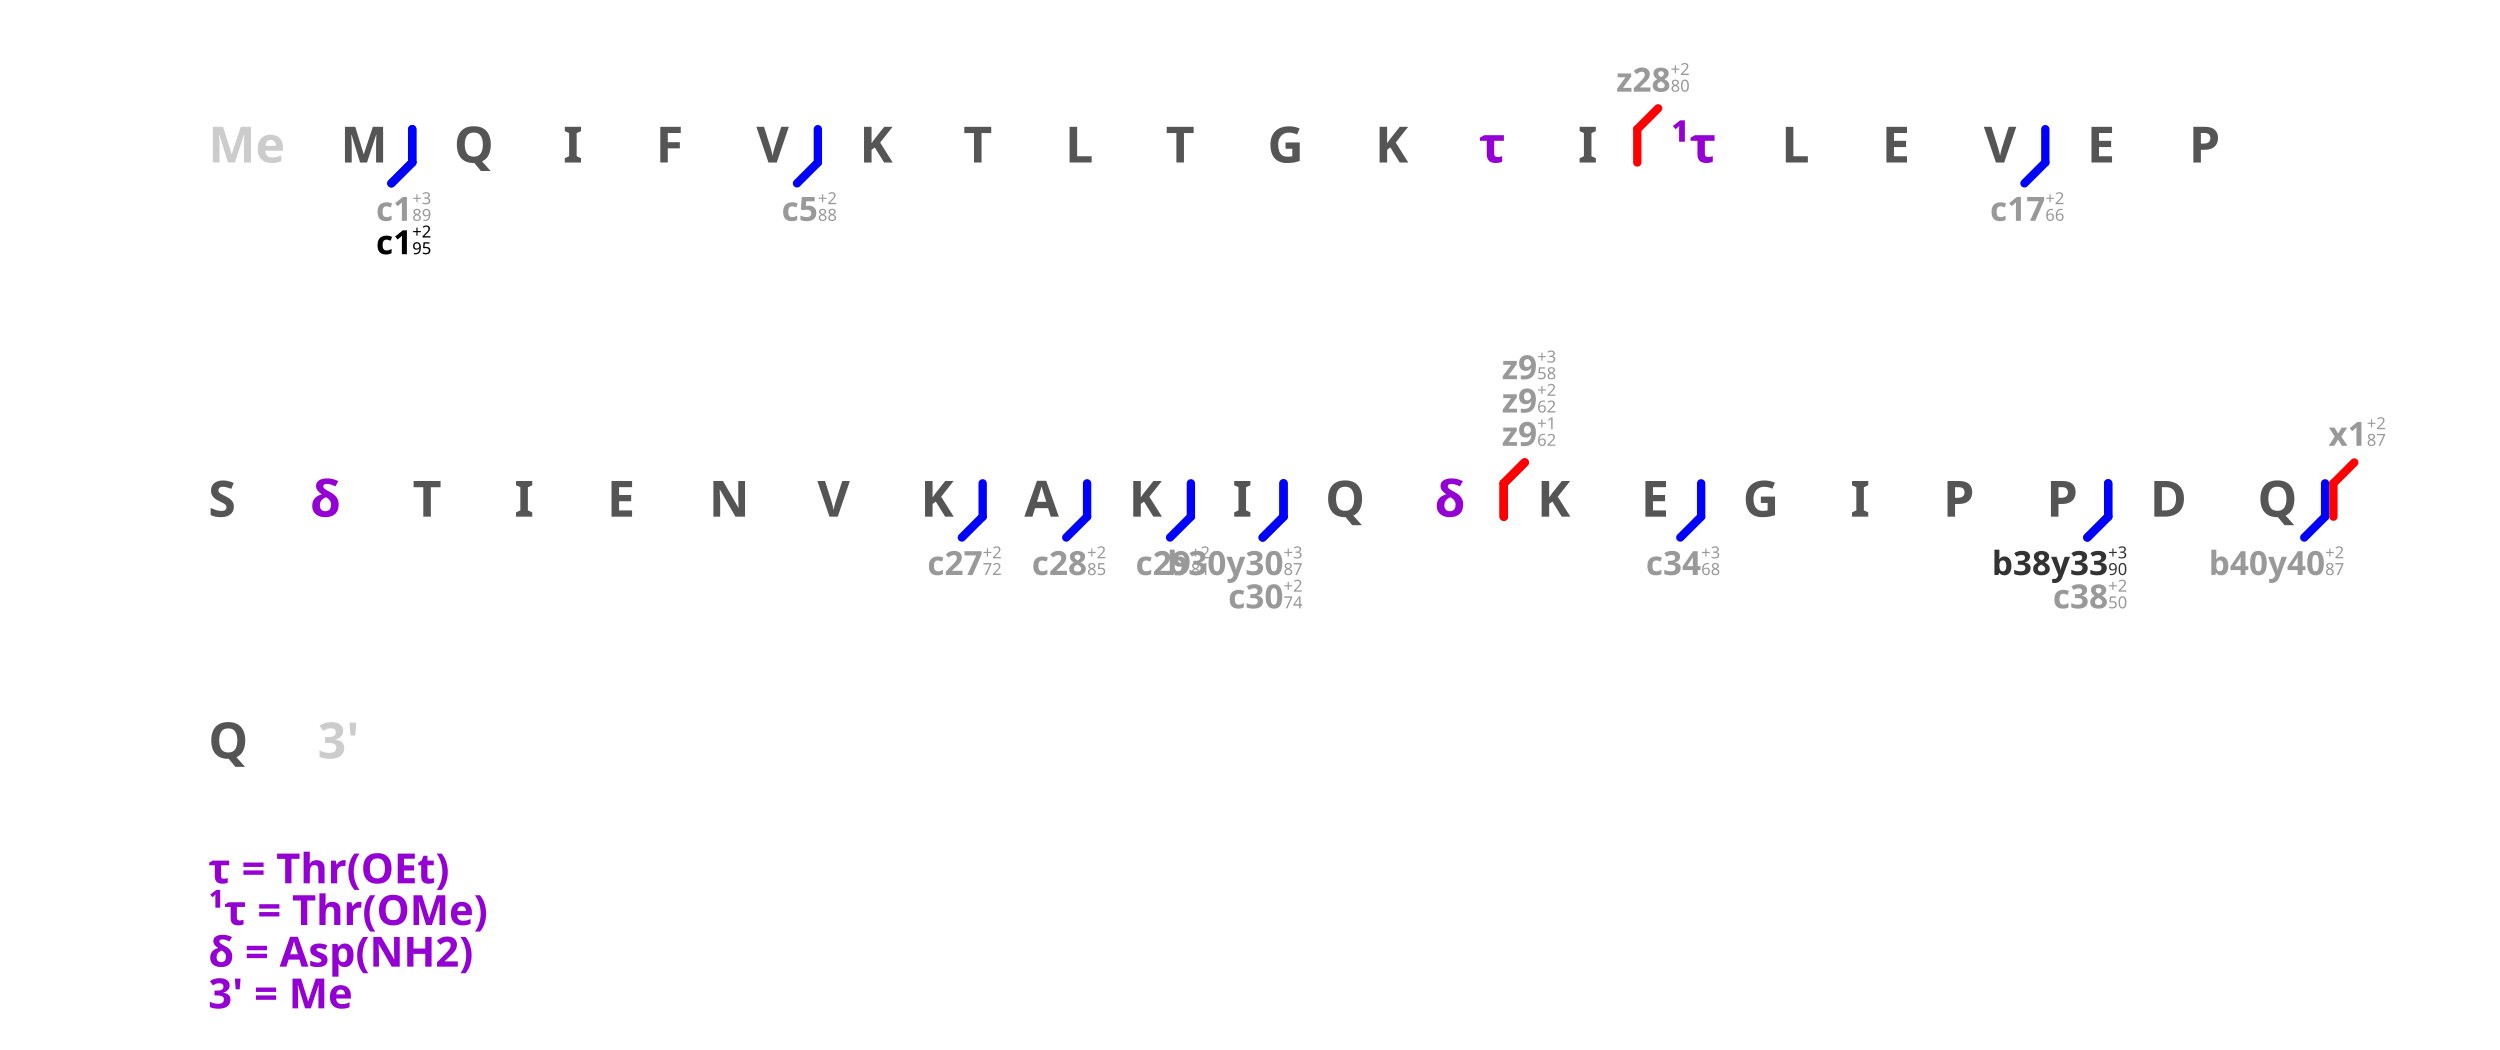
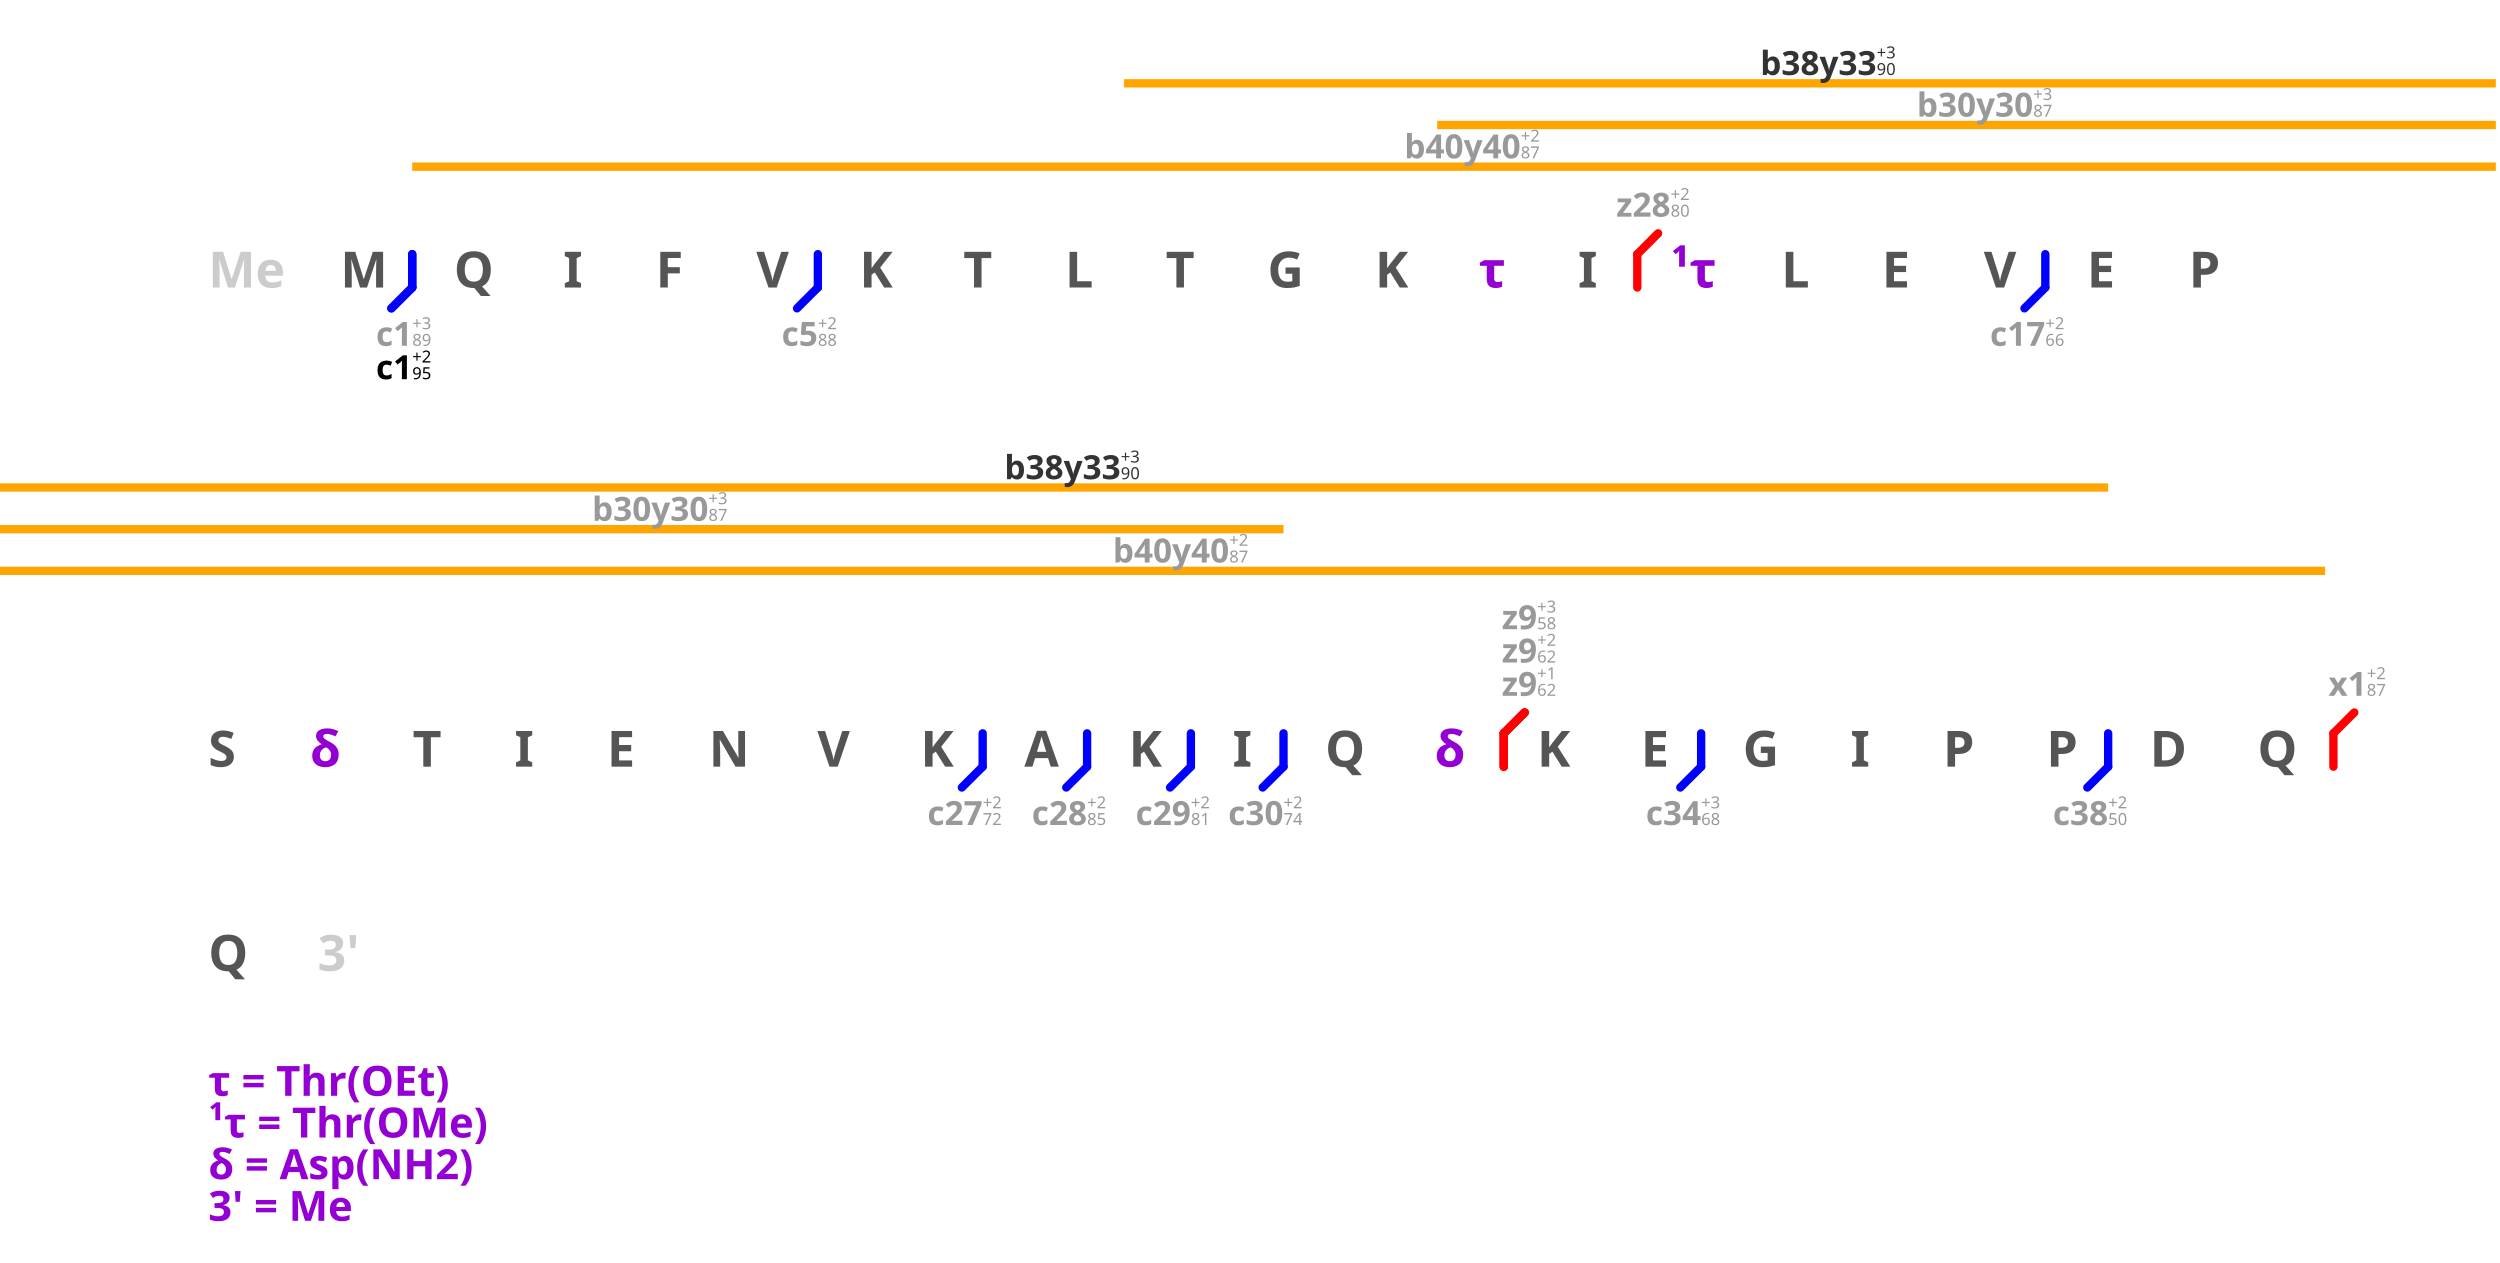
- <svg xmlns="http://www.w3.org/2000/svg" xmlns:ns1="http://svgjs.com/svgjs" version="1.1" width="600" height="252">
+ <svg xmlns="http://www.w3.org/2000/svg" xmlns:ns1="http://svgjs.com/svgjs" version="1.1" width="600" height="303">
  <style>
    .highlight {
        stroke: yellow;
        stroke-width: 5px;
        fill: red;
    }
    .highlightText {
        fill: red;
    }
    </style>
-   <text font-family="Verdana" font-size="12" font-weight="bold" fill="#cccccc" x="50" y="39" id="residue-undefined" ns1:data="{&quot;leading&quot;:&quot;1.3&quot;}">Me</text>
-   <text font-family="Verdana" font-size="12" font-weight="bold" fill="#555555" x="81.711" y="39" id="residue-1" ns1:data="{&quot;leading&quot;:&quot;1.3&quot;}">M</text>
-   <text font-family="Verdana" font-size="12" font-weight="bold" fill="#555555" x="108.934" y="39" id="residue-2" ns1:data="{&quot;leading&quot;:&quot;1.3&quot;}">Q</text>
-   <text font-family="Verdana" font-size="12" font-weight="bold" fill="#555555" x="135.164" y="39" id="residue-3" ns1:data="{&quot;leading&quot;:&quot;1.3&quot;}">I</text>
-   <text font-family="Verdana" font-size="12" font-weight="bold" fill="#555555" x="157.395" y="39" id="residue-4" ns1:data="{&quot;leading&quot;:&quot;1.3&quot;}">F</text>
-   <text font-family="Verdana" font-size="12" font-weight="bold" fill="#555555" x="181.523" y="39" id="residue-5" ns1:data="{&quot;leading&quot;:&quot;1.3&quot;}">V</text>
-   <text font-family="Verdana" font-size="12" font-weight="bold" fill="#555555" x="206.285" y="39" id="residue-6" ns1:data="{&quot;leading&quot;:&quot;1.3&quot;}">K</text>
-   <text font-family="Verdana" font-size="12" font-weight="bold" fill="#555555" x="231.195" y="39" id="residue-7" ns1:data="{&quot;leading&quot;:&quot;1.3&quot;}">T</text>
-   <text font-family="Verdana" font-size="12" font-weight="bold" fill="#555555" x="255.621" y="39" id="residue-8" ns1:data="{&quot;leading&quot;:&quot;1.3&quot;}">L</text>
-   <text font-family="Verdana" font-size="12" font-weight="bold" fill="#555555" x="279.773" y="39" id="residue-9" ns1:data="{&quot;leading&quot;:&quot;1.3&quot;}">T</text>
-   <text font-family="Verdana" font-size="12" font-weight="bold" fill="#555555" x="304.199" y="39" id="residue-10" ns1:data="{&quot;leading&quot;:&quot;1.3&quot;}">G</text>
-   <text font-family="Verdana" font-size="12" font-weight="bold" fill="#555555" x="330.023" y="39" id="residue-11" ns1:data="{&quot;leading&quot;:&quot;1.3&quot;}">K</text>
-   <text font-family="Verdana" font-size="12" font-weight="bold" fill="darkviolet" x="354.934" y="39" id="residue-12" ns1:data="{&quot;leading&quot;:&quot;1.3&quot;}">τ</text>
-   <text font-family="Verdana" font-size="12" font-weight="bold" fill="#555555" x="378.719" y="39" id="residue-13" ns1:data="{&quot;leading&quot;:&quot;1.3&quot;}">I</text>
-   <text font-family="Verdana" font-size="12" font-weight="bold" fill="darkviolet" x="400.949" y="39" id="residue-14" ns1:data="{&quot;leading&quot;:&quot;1.3&quot;}">¹τ</text>
-   <text font-family="Verdana" font-size="12" font-weight="bold" fill="#555555" x="427.512" y="39" id="residue-15" ns1:data="{&quot;leading&quot;:&quot;1.3&quot;}">L</text>
-   <text font-family="Verdana" font-size="12" font-weight="bold" fill="#555555" x="451.664" y="39" id="residue-16" ns1:data="{&quot;leading&quot;:&quot;1.3&quot;}">E</text>
-   <text font-family="Verdana" font-size="12" font-weight="bold" fill="#555555" x="476.113" y="39" id="residue-17" ns1:data="{&quot;leading&quot;:&quot;1.3&quot;}">V</text>
-   <text font-family="Verdana" font-size="12" font-weight="bold" fill="#555555" x="500.875" y="39" id="residue-18" ns1:data="{&quot;leading&quot;:&quot;1.3&quot;}">E</text>
-   <text font-family="Verdana" font-size="12" font-weight="bold" fill="#555555" x="525.324" y="39" id="residue-19" ns1:data="{&quot;leading&quot;:&quot;1.3&quot;}">P</text>
-   <line x1="98.934" y1="39" x2="98.934" y2="31" stroke-linecap="round" stroke-width="2" stroke="blue" />
-   <line x1="98.934" y1="39" x2="93.934" y2="44" stroke-linecap="round" stroke-width="2" stroke="blue" />
-   <text fill="#999999" font-family="Verdana" font-weight="bold" font-size="8" text-anchor="end" x="98.934" y="53" ns1:data="{&quot;leading&quot;:&quot;1.3&quot;}">c1</text>
-   <text fill="#999999" font-family="Verdana" font-size="4" x="98.934" y="49" ns1:data="{&quot;leading&quot;:&quot;1.3&quot;}">+3</text>
-   <text fill="#999999" font-family="Verdana" font-size="4" x="98.934" y="53" ns1:data="{&quot;leading&quot;:&quot;1.3&quot;}">89</text>
-   <line x1="98.934" y1="39" x2="98.934" y2="31" stroke-linecap="round" stroke-width="2" stroke="blue" />
-   <line x1="98.934" y1="39" x2="93.934" y2="44" stroke-linecap="round" stroke-width="2" stroke="blue" />
-   <text fill="black" font-family="Verdana" font-weight="bold" font-size="8" text-anchor="end" x="98.934" y="61" ns1:data="{&quot;leading&quot;:&quot;1.3&quot;}">c1</text>
-   <text fill="black" font-family="Verdana" font-size="4" x="98.934" y="57" ns1:data="{&quot;leading&quot;:&quot;1.3&quot;}">+2</text>
-   <text fill="black" font-family="Verdana" font-size="4" x="98.934" y="61" ns1:data="{&quot;leading&quot;:&quot;1.3&quot;}">95</text>
-   <line x1="196.285" y1="39" x2="196.285" y2="31" stroke-linecap="round" stroke-width="2" stroke="blue" />
-   <line x1="196.285" y1="39" x2="191.285" y2="44" stroke-linecap="round" stroke-width="2" stroke="blue" />
-   <text fill="#999999" font-family="Verdana" font-weight="bold" font-size="8" text-anchor="end" x="196.285" y="53" ns1:data="{&quot;leading&quot;:&quot;1.3&quot;}">c5</text>
-   <text fill="#999999" font-family="Verdana" font-size="4" x="196.285" y="49" ns1:data="{&quot;leading&quot;:&quot;1.3&quot;}">+2</text>
-   <text fill="#999999" font-family="Verdana" font-size="4" x="196.285" y="53" ns1:data="{&quot;leading&quot;:&quot;1.3&quot;}">88</text>
-   <line x1="392.949" y1="39" x2="392.949" y2="31" stroke-linecap="round" stroke-width="2" stroke="red" />
-   <line x1="392.949" y1="31" x2="397.949" y2="26" stroke-linecap="round" stroke-width="2" stroke="red" />
-   <text fill="#999999" font-family="Verdana" font-weight="bold" font-size="8" text-anchor="end" x="400.949" y="22" ns1:data="{&quot;leading&quot;:&quot;1.3&quot;}">z28</text>
-   <text fill="#999999" font-family="Verdana" font-size="4" x="400.949" y="18" ns1:data="{&quot;leading&quot;:&quot;1.3&quot;}">+2</text>
-   <text fill="#999999" font-family="Verdana" font-size="4" x="400.949" y="22" ns1:data="{&quot;leading&quot;:&quot;1.3&quot;}">80</text>
-   <line x1="490.875" y1="39" x2="490.875" y2="31" stroke-linecap="round" stroke-width="2" stroke="blue" />
-   <line x1="490.875" y1="39" x2="485.875" y2="44" stroke-linecap="round" stroke-width="2" stroke="blue" />
-   <text fill="#999999" font-family="Verdana" font-weight="bold" font-size="8" text-anchor="end" x="490.875" y="53" ns1:data="{&quot;leading&quot;:&quot;1.3&quot;}">c17</text>
-   <text fill="#999999" font-family="Verdana" font-size="4" x="490.875" y="49" ns1:data="{&quot;leading&quot;:&quot;1.3&quot;}">+2</text>
-   <text fill="#999999" font-family="Verdana" font-size="4" x="490.875" y="53" ns1:data="{&quot;leading&quot;:&quot;1.3&quot;}">66</text>
-   <text font-family="Verdana" font-size="12" font-weight="bold" fill="#555555" x="50" y="124" id="residue-20" ns1:data="{&quot;leading&quot;:&quot;1.3&quot;}">S</text>
-   <text font-family="Verdana" font-size="12" font-weight="bold" fill="darkviolet" x="74.391" y="124" id="residue-21" ns1:data="{&quot;leading&quot;:&quot;1.3&quot;}">δ</text>
-   <text font-family="Verdana" font-size="12" font-weight="bold" fill="#555555" x="99.031" y="124" id="residue-22" ns1:data="{&quot;leading&quot;:&quot;1.3&quot;}">T</text>
-   <text font-family="Verdana" font-size="12" font-weight="bold" fill="#555555" x="123.457" y="124" id="residue-23" ns1:data="{&quot;leading&quot;:&quot;1.3&quot;}">I</text>
-   <text font-family="Verdana" font-size="12" font-weight="bold" fill="#555555" x="145.688" y="124" id="residue-24" ns1:data="{&quot;leading&quot;:&quot;1.3&quot;}">E</text>
-   <text font-family="Verdana" font-size="12" font-weight="bold" fill="#555555" x="170.137" y="124" id="residue-25" ns1:data="{&quot;leading&quot;:&quot;1.3&quot;}">N</text>
-   <text font-family="Verdana" font-size="12" font-weight="bold" fill="#555555" x="196.168" y="124" id="residue-26" ns1:data="{&quot;leading&quot;:&quot;1.3&quot;}">V</text>
-   <text font-family="Verdana" font-size="12" font-weight="bold" fill="#555555" x="220.93" y="124" id="residue-27" ns1:data="{&quot;leading&quot;:&quot;1.3&quot;}">K</text>
-   <text font-family="Verdana" font-size="12" font-weight="bold" fill="#555555" x="245.84" y="124" id="residue-28" ns1:data="{&quot;leading&quot;:&quot;1.3&quot;}">A</text>
-   <text font-family="Verdana" font-size="12" font-weight="bold" fill="#555555" x="270.902" y="124" id="residue-29" ns1:data="{&quot;leading&quot;:&quot;1.3&quot;}">K</text>
-   <text font-family="Verdana" font-size="12" font-weight="bold" fill="#555555" x="295.812" y="124" id="residue-30" ns1:data="{&quot;leading&quot;:&quot;1.3&quot;}">I</text>
-   <text font-family="Verdana" font-size="12" font-weight="bold" fill="#555555" x="318.043" y="124" id="residue-31" ns1:data="{&quot;leading&quot;:&quot;1.3&quot;}">Q</text>
-   <text font-family="Verdana" font-size="12" font-weight="bold" fill="darkviolet" x="344.273" y="124" id="residue-32" ns1:data="{&quot;leading&quot;:&quot;1.3&quot;}">δ</text>
-   <text font-family="Verdana" font-size="12" font-weight="bold" fill="#555555" x="368.914" y="124" id="residue-33" ns1:data="{&quot;leading&quot;:&quot;1.3&quot;}">K</text>
-   <text font-family="Verdana" font-size="12" font-weight="bold" fill="#555555" x="393.824" y="124" id="residue-34" ns1:data="{&quot;leading&quot;:&quot;1.3&quot;}">E</text>
-   <text font-family="Verdana" font-size="12" font-weight="bold" fill="#555555" x="418.273" y="124" id="residue-35" ns1:data="{&quot;leading&quot;:&quot;1.3&quot;}">G</text>
-   <text font-family="Verdana" font-size="12" font-weight="bold" fill="#555555" x="444.098" y="124" id="residue-36" ns1:data="{&quot;leading&quot;:&quot;1.3&quot;}">I</text>
-   <text font-family="Verdana" font-size="12" font-weight="bold" fill="#555555" x="466.328" y="124" id="residue-37" ns1:data="{&quot;leading&quot;:&quot;1.3&quot;}">P</text>
-   <text font-family="Verdana" font-size="12" font-weight="bold" fill="#555555" x="491.145" y="124" id="residue-38" ns1:data="{&quot;leading&quot;:&quot;1.3&quot;}">P</text>
-   <text font-family="Verdana" font-size="12" font-weight="bold" fill="#555555" x="515.961" y="124" id="residue-39" ns1:data="{&quot;leading&quot;:&quot;1.3&quot;}">D</text>
-   <text font-family="Verdana" font-size="12" font-weight="bold" fill="#555555" x="541.793" y="124" id="residue-40" ns1:data="{&quot;leading&quot;:&quot;1.3&quot;}">Q</text>
-   <line x1="235.84" y1="124" x2="235.84" y2="116" stroke-linecap="round" stroke-width="2" stroke="blue" />
-   <line x1="235.84" y1="124" x2="230.84" y2="129" stroke-linecap="round" stroke-width="2" stroke="blue" />
-   <text fill="#999999" font-family="Verdana" font-weight="bold" font-size="8" text-anchor="end" x="235.84" y="138" ns1:data="{&quot;leading&quot;:&quot;1.3&quot;}">c27</text>
-   <text fill="#999999" font-family="Verdana" font-size="4" x="235.84" y="134" ns1:data="{&quot;leading&quot;:&quot;1.3&quot;}">+2</text>
-   <text fill="#999999" font-family="Verdana" font-size="4" x="235.84" y="138" ns1:data="{&quot;leading&quot;:&quot;1.3&quot;}">72</text>
-   <line x1="260.902" y1="124" x2="260.902" y2="116" stroke-linecap="round" stroke-width="2" stroke="blue" />
-   <line x1="260.902" y1="124" x2="255.902" y2="129" stroke-linecap="round" stroke-width="2" stroke="blue" />
-   <text fill="#999999" font-family="Verdana" font-weight="bold" font-size="8" text-anchor="end" x="260.902" y="138" ns1:data="{&quot;leading&quot;:&quot;1.3&quot;}">c28</text>
-   <text fill="#999999" font-family="Verdana" font-size="4" x="260.902" y="134" ns1:data="{&quot;leading&quot;:&quot;1.3&quot;}">+2</text>
-   <text fill="#999999" font-family="Verdana" font-size="4" x="260.902" y="138" ns1:data="{&quot;leading&quot;:&quot;1.3&quot;}">85</text>
-   <line x1="285.812" y1="124" x2="285.812" y2="116" stroke-linecap="round" stroke-width="2" stroke="blue" />
-   <line x1="285.812" y1="124" x2="280.812" y2="129" stroke-linecap="round" stroke-width="2" stroke="blue" />
-   <text fill="#999999" font-family="Verdana" font-weight="bold" font-size="8" text-anchor="end" x="285.812" y="138" ns1:data="{&quot;leading&quot;:&quot;1.3&quot;}">c29</text>
-   <text fill="#999999" font-family="Verdana" font-size="4" x="285.812" y="134" ns1:data="{&quot;leading&quot;:&quot;1.3&quot;}">+2</text>
-   <text fill="#999999" font-family="Verdana" font-size="4" x="285.812" y="138" ns1:data="{&quot;leading&quot;:&quot;1.3&quot;}">81</text>
-   <line x1="308.043" y1="124" x2="308.043" y2="116" stroke-linecap="round" stroke-width="2" stroke="blue" />
-   <line x1="308.043" y1="124" x2="303.043" y2="129" stroke-linecap="round" stroke-width="2" stroke="blue" />
-   <text fill="#999999" font-family="Verdana" font-weight="bold" font-size="8" text-anchor="end" x="308.043" y="138" ns1:data="{&quot;leading&quot;:&quot;1.3&quot;}">b30y30</text>
-   <text fill="#999999" font-family="Verdana" font-size="4" x="308.043" y="134" ns1:data="{&quot;leading&quot;:&quot;1.3&quot;}">+3</text>
-   <text fill="#999999" font-family="Verdana" font-size="4" x="308.043" y="138" ns1:data="{&quot;leading&quot;:&quot;1.3&quot;}">87</text>
-   <line x1="308.043" y1="124" x2="308.043" y2="116" stroke-linecap="round" stroke-width="2" stroke="blue" />
-   <line x1="308.043" y1="124" x2="303.043" y2="129" stroke-linecap="round" stroke-width="2" stroke="blue" />
-   <text fill="#999999" font-family="Verdana" font-weight="bold" font-size="8" text-anchor="end" x="308.043" y="146" ns1:data="{&quot;leading&quot;:&quot;1.3&quot;}">c30</text>
-   <text fill="#999999" font-family="Verdana" font-size="4" x="308.043" y="142" ns1:data="{&quot;leading&quot;:&quot;1.3&quot;}">+2</text>
-   <text fill="#999999" font-family="Verdana" font-size="4" x="308.043" y="146" ns1:data="{&quot;leading&quot;:&quot;1.3&quot;}">74</text>
-   <line x1="360.914" y1="124" x2="360.914" y2="116" stroke-linecap="round" stroke-width="2" stroke="red" />
-   <line x1="360.914" y1="116" x2="365.914" y2="111" stroke-linecap="round" stroke-width="2" stroke="red" />
-   <text fill="#999999" font-family="Verdana" font-weight="bold" font-size="8" text-anchor="end" x="368.914" y="107" ns1:data="{&quot;leading&quot;:&quot;1.3&quot;}">z9</text>
-   <text fill="#999999" font-family="Verdana" font-size="4" x="368.914" y="103" ns1:data="{&quot;leading&quot;:&quot;1.3&quot;}">+1</text>
-   <text fill="#999999" font-family="Verdana" font-size="4" x="368.914" y="107" ns1:data="{&quot;leading&quot;:&quot;1.3&quot;}">62</text>
-   <line x1="360.914" y1="124" x2="360.914" y2="116" stroke-linecap="round" stroke-width="2" stroke="red" />
-   <line x1="360.914" y1="116" x2="365.914" y2="111" stroke-linecap="round" stroke-width="2" stroke="red" />
-   <text fill="#999999" font-family="Verdana" font-weight="bold" font-size="8" text-anchor="end" x="368.914" y="99" ns1:data="{&quot;leading&quot;:&quot;1.3&quot;}">z9</text>
-   <text fill="#999999" font-family="Verdana" font-size="4" x="368.914" y="95" ns1:data="{&quot;leading&quot;:&quot;1.3&quot;}">+2</text>
-   <text fill="#999999" font-family="Verdana" font-size="4" x="368.914" y="99" ns1:data="{&quot;leading&quot;:&quot;1.3&quot;}">62</text>
-   <line x1="360.914" y1="124" x2="360.914" y2="116" stroke-linecap="round" stroke-width="2" stroke="red" />
-   <line x1="360.914" y1="116" x2="365.914" y2="111" stroke-linecap="round" stroke-width="2" stroke="red" />
-   <text fill="#999999" font-family="Verdana" font-weight="bold" font-size="8" text-anchor="end" x="368.914" y="91" ns1:data="{&quot;leading&quot;:&quot;1.3&quot;}">z9</text>
-   <text fill="#999999" font-family="Verdana" font-size="4" x="368.914" y="87" ns1:data="{&quot;leading&quot;:&quot;1.3&quot;}">+3</text>
-   <text fill="#999999" font-family="Verdana" font-size="4" x="368.914" y="91" ns1:data="{&quot;leading&quot;:&quot;1.3&quot;}">58</text>
-   <line x1="408.273" y1="124" x2="408.273" y2="116" stroke-linecap="round" stroke-width="2" stroke="blue" />
-   <line x1="408.273" y1="124" x2="403.273" y2="129" stroke-linecap="round" stroke-width="2" stroke="blue" />
-   <text fill="#999999" font-family="Verdana" font-weight="bold" font-size="8" text-anchor="end" x="408.273" y="138" ns1:data="{&quot;leading&quot;:&quot;1.3&quot;}">c34</text>
-   <text fill="#999999" font-family="Verdana" font-size="4" x="408.273" y="134" ns1:data="{&quot;leading&quot;:&quot;1.3&quot;}">+3</text>
-   <text fill="#999999" font-family="Verdana" font-size="4" x="408.273" y="138" ns1:data="{&quot;leading&quot;:&quot;1.3&quot;}">68</text>
-   <line x1="505.961" y1="124" x2="505.961" y2="116" stroke-linecap="round" stroke-width="2" stroke="blue" />
-   <line x1="505.961" y1="124" x2="500.961" y2="129" stroke-linecap="round" stroke-width="2" stroke="blue" />
-   <text fill="#333333" font-family="Verdana" font-weight="bold" font-size="8" text-anchor="end" x="505.961" y="138" ns1:data="{&quot;leading&quot;:&quot;1.3&quot;}">b38y33</text>
-   <text fill="#333333" font-family="Verdana" font-size="4" x="505.961" y="134" ns1:data="{&quot;leading&quot;:&quot;1.3&quot;}">+3</text>
-   <text fill="#333333" font-family="Verdana" font-size="4" x="505.961" y="138" ns1:data="{&quot;leading&quot;:&quot;1.3&quot;}">90</text>
-   <line x1="505.961" y1="124" x2="505.961" y2="116" stroke-linecap="round" stroke-width="2" stroke="blue" />
-   <line x1="505.961" y1="124" x2="500.961" y2="129" stroke-linecap="round" stroke-width="2" stroke="blue" />
-   <text fill="#999999" font-family="Verdana" font-weight="bold" font-size="8" text-anchor="end" x="505.961" y="146" ns1:data="{&quot;leading&quot;:&quot;1.3&quot;}">c38</text>
-   <text fill="#999999" font-family="Verdana" font-size="4" x="505.961" y="142" ns1:data="{&quot;leading&quot;:&quot;1.3&quot;}">+2</text>
-   <text fill="#999999" font-family="Verdana" font-size="4" x="505.961" y="146" ns1:data="{&quot;leading&quot;:&quot;1.3&quot;}">50</text>
-   <line x1="558.023" y1="124" x2="558.023" y2="116" stroke-linecap="round" stroke-width="2" stroke="blue" />
-   <line x1="558.023" y1="124" x2="553.023" y2="129" stroke-linecap="round" stroke-width="2" stroke="blue" />
-   <text fill="#999999" font-family="Verdana" font-weight="bold" font-size="8" text-anchor="end" x="558.023" y="138" ns1:data="{&quot;leading&quot;:&quot;1.3&quot;}">b40y40</text>
-   <text fill="#999999" font-family="Verdana" font-size="4" x="558.023" y="134" ns1:data="{&quot;leading&quot;:&quot;1.3&quot;}">+2</text>
-   <text fill="#999999" font-family="Verdana" font-size="4" x="558.023" y="138" ns1:data="{&quot;leading&quot;:&quot;1.3&quot;}">87</text>
-   <line x1="560.023" y1="124" x2="560.023" y2="116" stroke-linecap="round" stroke-width="2" stroke="red" />
-   <line x1="560.023" y1="116" x2="565.023" y2="111" stroke-linecap="round" stroke-width="2" stroke="red" />
-   <text fill="#999999" font-family="Verdana" font-weight="bold" font-size="8" text-anchor="end" x="568.023" y="107" ns1:data="{&quot;leading&quot;:&quot;1.3&quot;}">x1</text>
-   <text fill="#999999" font-family="Verdana" font-size="4" x="568.023" y="103" ns1:data="{&quot;leading&quot;:&quot;1.3&quot;}">+2</text>
-   <text fill="#999999" font-family="Verdana" font-size="4" x="568.023" y="107" ns1:data="{&quot;leading&quot;:&quot;1.3&quot;}">87</text>
-   <text font-family="Verdana" font-size="12" font-weight="bold" fill="#555555" x="50" y="182" id="residue-41" ns1:data="{&quot;leading&quot;:&quot;1.3&quot;}">Q</text>
-   <text font-family="Verdana" font-size="12" font-weight="bold" fill="#cccccc" x="76.23" y="182" id="residue-undefined" ns1:data="{&quot;leading&quot;:&quot;1.3&quot;}">3'</text>
-   <text fill="darkviolet" font-family="Verdana" font-weight="bold" font-size="10" x="50" y="212" ns1:data="{&quot;leading&quot;:&quot;1.3&quot;}">τ = Thr(OEt)</text>
-   <text fill="darkviolet" font-family="Verdana" font-weight="bold" font-size="10" x="50" y="222" ns1:data="{&quot;leading&quot;:&quot;1.3&quot;}">¹τ = Thr(OMe)</text>
-   <text fill="darkviolet" font-family="Verdana" font-weight="bold" font-size="10" x="50" y="232" ns1:data="{&quot;leading&quot;:&quot;1.3&quot;}">δ = Asp(NH2)</text>
-   <text fill="darkviolet" font-family="Verdana" font-weight="bold" font-size="10" x="50" y="242" ns1:data="{&quot;leading&quot;:&quot;1.3&quot;}">3' = Me</text>
+   <line x1="269.773" y1="20" x2="599" y2="20" id="line9-38" stroke-width="2" stroke="orange" />
+   <text fill="#333333" font-family="Verdana" font-weight="bold" font-size="8" text-anchor="end" x="450.387" y="18" ns1:data="{&quot;leading&quot;:&quot;1.3&quot;}">b38y33</text>
+   <text fill="#333333" font-family="Verdana" font-size="4" x="450.387" y="14" ns1:data="{&quot;leading&quot;:&quot;1.3&quot;}">+3</text>
+   <text fill="#333333" font-family="Verdana" font-size="4" x="450.387" y="18" ns1:data="{&quot;leading&quot;:&quot;1.3&quot;}">90</text>
+   <line x1="344.934" y1="30" x2="599" y2="30" id="line12-30" stroke-width="2" stroke="orange" />
+   <text fill="#999999" font-family="Verdana" font-weight="bold" font-size="8" text-anchor="end" x="487.967" y="28" ns1:data="{&quot;leading&quot;:&quot;1.3&quot;}">b30y30</text>
+   <text fill="#999999" font-family="Verdana" font-size="4" x="487.967" y="24" ns1:data="{&quot;leading&quot;:&quot;1.3&quot;}">+3</text>
+   <text fill="#999999" font-family="Verdana" font-size="4" x="487.967" y="28" ns1:data="{&quot;leading&quot;:&quot;1.3&quot;}">87</text>
+   <line x1="98.934" y1="40" x2="599" y2="40" id="line2-40" stroke-width="2" stroke="orange" />
+   <text fill="#999999" font-family="Verdana" font-weight="bold" font-size="8" text-anchor="end" x="364.967" y="38" ns1:data="{&quot;leading&quot;:&quot;1.3&quot;}">b40y40</text>
+   <text fill="#999999" font-family="Verdana" font-size="4" x="364.967" y="34" ns1:data="{&quot;leading&quot;:&quot;1.3&quot;}">+2</text>
+   <text fill="#999999" font-family="Verdana" font-size="4" x="364.967" y="38" ns1:data="{&quot;leading&quot;:&quot;1.3&quot;}">87</text>
+   <text font-family="Verdana" font-size="12" font-weight="bold" fill="#cccccc" x="50" y="69" id="residue-undefined" ns1:data="{&quot;leading&quot;:&quot;1.3&quot;}">Me</text>
+   <text font-family="Verdana" font-size="12" font-weight="bold" fill="#555555" x="81.711" y="69" id="residue-1" ns1:data="{&quot;leading&quot;:&quot;1.3&quot;}">M</text>
+   <text font-family="Verdana" font-size="12" font-weight="bold" fill="#555555" x="108.934" y="69" id="residue-2" ns1:data="{&quot;leading&quot;:&quot;1.3&quot;}">Q</text>
+   <text font-family="Verdana" font-size="12" font-weight="bold" fill="#555555" x="135.164" y="69" id="residue-3" ns1:data="{&quot;leading&quot;:&quot;1.3&quot;}">I</text>
+   <text font-family="Verdana" font-size="12" font-weight="bold" fill="#555555" x="157.395" y="69" id="residue-4" ns1:data="{&quot;leading&quot;:&quot;1.3&quot;}">F</text>
+   <text font-family="Verdana" font-size="12" font-weight="bold" fill="#555555" x="181.523" y="69" id="residue-5" ns1:data="{&quot;leading&quot;:&quot;1.3&quot;}">V</text>
+   <text font-family="Verdana" font-size="12" font-weight="bold" fill="#555555" x="206.285" y="69" id="residue-6" ns1:data="{&quot;leading&quot;:&quot;1.3&quot;}">K</text>
+   <text font-family="Verdana" font-size="12" font-weight="bold" fill="#555555" x="231.195" y="69" id="residue-7" ns1:data="{&quot;leading&quot;:&quot;1.3&quot;}">T</text>
+   <text font-family="Verdana" font-size="12" font-weight="bold" fill="#555555" x="255.621" y="69" id="residue-8" ns1:data="{&quot;leading&quot;:&quot;1.3&quot;}">L</text>
+   <text font-family="Verdana" font-size="12" font-weight="bold" fill="#555555" x="279.773" y="69" id="residue-9" ns1:data="{&quot;leading&quot;:&quot;1.3&quot;}">T</text>
+   <text font-family="Verdana" font-size="12" font-weight="bold" fill="#555555" x="304.199" y="69" id="residue-10" ns1:data="{&quot;leading&quot;:&quot;1.3&quot;}">G</text>
+   <text font-family="Verdana" font-size="12" font-weight="bold" fill="#555555" x="330.023" y="69" id="residue-11" ns1:data="{&quot;leading&quot;:&quot;1.3&quot;}">K</text>
+   <text font-family="Verdana" font-size="12" font-weight="bold" fill="darkviolet" x="354.934" y="69" id="residue-12" ns1:data="{&quot;leading&quot;:&quot;1.3&quot;}">τ</text>
+   <text font-family="Verdana" font-size="12" font-weight="bold" fill="#555555" x="378.719" y="69" id="residue-13" ns1:data="{&quot;leading&quot;:&quot;1.3&quot;}">I</text>
+   <text font-family="Verdana" font-size="12" font-weight="bold" fill="darkviolet" x="400.949" y="69" id="residue-14" ns1:data="{&quot;leading&quot;:&quot;1.3&quot;}">¹τ</text>
+   <text font-family="Verdana" font-size="12" font-weight="bold" fill="#555555" x="427.512" y="69" id="residue-15" ns1:data="{&quot;leading&quot;:&quot;1.3&quot;}">L</text>
+   <text font-family="Verdana" font-size="12" font-weight="bold" fill="#555555" x="451.664" y="69" id="residue-16" ns1:data="{&quot;leading&quot;:&quot;1.3&quot;}">E</text>
+   <text font-family="Verdana" font-size="12" font-weight="bold" fill="#555555" x="476.113" y="69" id="residue-17" ns1:data="{&quot;leading&quot;:&quot;1.3&quot;}">V</text>
+   <text font-family="Verdana" font-size="12" font-weight="bold" fill="#555555" x="500.875" y="69" id="residue-18" ns1:data="{&quot;leading&quot;:&quot;1.3&quot;}">E</text>
+   <text font-family="Verdana" font-size="12" font-weight="bold" fill="#555555" x="525.324" y="69" id="residue-19" ns1:data="{&quot;leading&quot;:&quot;1.3&quot;}">P</text>
+   <line x1="98.934" y1="69" x2="98.934" y2="61" stroke-linecap="round" stroke-width="2" stroke="blue" />
+   <line x1="98.934" y1="69" x2="93.934" y2="74" stroke-linecap="round" stroke-width="2" stroke="blue" />
+   <text fill="#999999" font-family="Verdana" font-weight="bold" font-size="8" text-anchor="end" x="98.934" y="83" ns1:data="{&quot;leading&quot;:&quot;1.3&quot;}">c1</text>
+   <text fill="#999999" font-family="Verdana" font-size="4" x="98.934" y="79" ns1:data="{&quot;leading&quot;:&quot;1.3&quot;}">+3</text>
+   <text fill="#999999" font-family="Verdana" font-size="4" x="98.934" y="83" ns1:data="{&quot;leading&quot;:&quot;1.3&quot;}">89</text>
+   <line x1="98.934" y1="69" x2="98.934" y2="61" stroke-linecap="round" stroke-width="2" stroke="blue" />
+   <line x1="98.934" y1="69" x2="93.934" y2="74" stroke-linecap="round" stroke-width="2" stroke="blue" />
+   <text fill="black" font-family="Verdana" font-weight="bold" font-size="8" text-anchor="end" x="98.934" y="91" ns1:data="{&quot;leading&quot;:&quot;1.3&quot;}">c1</text>
+   <text fill="black" font-family="Verdana" font-size="4" x="98.934" y="87" ns1:data="{&quot;leading&quot;:&quot;1.3&quot;}">+2</text>
+   <text fill="black" font-family="Verdana" font-size="4" x="98.934" y="91" ns1:data="{&quot;leading&quot;:&quot;1.3&quot;}">95</text>
+   <line x1="196.285" y1="69" x2="196.285" y2="61" stroke-linecap="round" stroke-width="2" stroke="blue" />
+   <line x1="196.285" y1="69" x2="191.285" y2="74" stroke-linecap="round" stroke-width="2" stroke="blue" />
+   <text fill="#999999" font-family="Verdana" font-weight="bold" font-size="8" text-anchor="end" x="196.285" y="83" ns1:data="{&quot;leading&quot;:&quot;1.3&quot;}">c5</text>
+   <text fill="#999999" font-family="Verdana" font-size="4" x="196.285" y="79" ns1:data="{&quot;leading&quot;:&quot;1.3&quot;}">+2</text>
+   <text fill="#999999" font-family="Verdana" font-size="4" x="196.285" y="83" ns1:data="{&quot;leading&quot;:&quot;1.3&quot;}">88</text>
+   <line x1="392.949" y1="69" x2="392.949" y2="61" stroke-linecap="round" stroke-width="2" stroke="red" />
+   <line x1="392.949" y1="61" x2="397.949" y2="56" stroke-linecap="round" stroke-width="2" stroke="red" />
+   <text fill="#999999" font-family="Verdana" font-weight="bold" font-size="8" text-anchor="end" x="400.949" y="52" ns1:data="{&quot;leading&quot;:&quot;1.3&quot;}">z28</text>
+   <text fill="#999999" font-family="Verdana" font-size="4" x="400.949" y="48" ns1:data="{&quot;leading&quot;:&quot;1.3&quot;}">+2</text>
+   <text fill="#999999" font-family="Verdana" font-size="4" x="400.949" y="52" ns1:data="{&quot;leading&quot;:&quot;1.3&quot;}">80</text>
+   <line x1="490.875" y1="69" x2="490.875" y2="61" stroke-linecap="round" stroke-width="2" stroke="blue" />
+   <line x1="490.875" y1="69" x2="485.875" y2="74" stroke-linecap="round" stroke-width="2" stroke="blue" />
+   <text fill="#999999" font-family="Verdana" font-weight="bold" font-size="8" text-anchor="end" x="490.875" y="83" ns1:data="{&quot;leading&quot;:&quot;1.3&quot;}">c17</text>
+   <text fill="#999999" font-family="Verdana" font-size="4" x="490.875" y="79" ns1:data="{&quot;leading&quot;:&quot;1.3&quot;}">+2</text>
+   <text fill="#999999" font-family="Verdana" font-size="4" x="490.875" y="83" ns1:data="{&quot;leading&quot;:&quot;1.3&quot;}">66</text>
+   <line x1="0" y1="117" x2="505.961" y2="117" id="line9-38" stroke-width="2" stroke="orange" />
+   <text fill="#333333" font-family="Verdana" font-weight="bold" font-size="8" text-anchor="end" x="268.98" y="115" ns1:data="{&quot;leading&quot;:&quot;1.3&quot;}">b38y33</text>
+   <text fill="#333333" font-family="Verdana" font-size="4" x="268.98" y="111" ns1:data="{&quot;leading&quot;:&quot;1.3&quot;}">+3</text>
+   <text fill="#333333" font-family="Verdana" font-size="4" x="268.98" y="115" ns1:data="{&quot;leading&quot;:&quot;1.3&quot;}">90</text>
+   <line x1="0" y1="127" x2="308.043" y2="127" id="line12-30" stroke-width="2" stroke="orange" />
+   <text fill="#999999" font-family="Verdana" font-weight="bold" font-size="8" text-anchor="end" x="170.021" y="125" ns1:data="{&quot;leading&quot;:&quot;1.3&quot;}">b30y30</text>
+   <text fill="#999999" font-family="Verdana" font-size="4" x="170.021" y="121" ns1:data="{&quot;leading&quot;:&quot;1.3&quot;}">+3</text>
+   <text fill="#999999" font-family="Verdana" font-size="4" x="170.021" y="125" ns1:data="{&quot;leading&quot;:&quot;1.3&quot;}">87</text>
+   <line x1="0" y1="137" x2="558.023" y2="137" id="line2-40" stroke-width="2" stroke="orange" />
+   <text fill="#999999" font-family="Verdana" font-weight="bold" font-size="8" text-anchor="end" x="295.012" y="135" ns1:data="{&quot;leading&quot;:&quot;1.3&quot;}">b40y40</text>
+   <text fill="#999999" font-family="Verdana" font-size="4" x="295.012" y="131" ns1:data="{&quot;leading&quot;:&quot;1.3&quot;}">+2</text>
+   <text fill="#999999" font-family="Verdana" font-size="4" x="295.012" y="135" ns1:data="{&quot;leading&quot;:&quot;1.3&quot;}">87</text>
+   <text font-family="Verdana" font-size="12" font-weight="bold" fill="#555555" x="50" y="184" id="residue-20" ns1:data="{&quot;leading&quot;:&quot;1.3&quot;}">S</text>
+   <text font-family="Verdana" font-size="12" font-weight="bold" fill="darkviolet" x="74.391" y="184" id="residue-21" ns1:data="{&quot;leading&quot;:&quot;1.3&quot;}">δ</text>
+   <text font-family="Verdana" font-size="12" font-weight="bold" fill="#555555" x="99.031" y="184" id="residue-22" ns1:data="{&quot;leading&quot;:&quot;1.3&quot;}">T</text>
+   <text font-family="Verdana" font-size="12" font-weight="bold" fill="#555555" x="123.457" y="184" id="residue-23" ns1:data="{&quot;leading&quot;:&quot;1.3&quot;}">I</text>
+   <text font-family="Verdana" font-size="12" font-weight="bold" fill="#555555" x="145.688" y="184" id="residue-24" ns1:data="{&quot;leading&quot;:&quot;1.3&quot;}">E</text>
+   <text font-family="Verdana" font-size="12" font-weight="bold" fill="#555555" x="170.137" y="184" id="residue-25" ns1:data="{&quot;leading&quot;:&quot;1.3&quot;}">N</text>
+   <text font-family="Verdana" font-size="12" font-weight="bold" fill="#555555" x="196.168" y="184" id="residue-26" ns1:data="{&quot;leading&quot;:&quot;1.3&quot;}">V</text>
+   <text font-family="Verdana" font-size="12" font-weight="bold" fill="#555555" x="220.93" y="184" id="residue-27" ns1:data="{&quot;leading&quot;:&quot;1.3&quot;}">K</text>
+   <text font-family="Verdana" font-size="12" font-weight="bold" fill="#555555" x="245.84" y="184" id="residue-28" ns1:data="{&quot;leading&quot;:&quot;1.3&quot;}">A</text>
+   <text font-family="Verdana" font-size="12" font-weight="bold" fill="#555555" x="270.902" y="184" id="residue-29" ns1:data="{&quot;leading&quot;:&quot;1.3&quot;}">K</text>
+   <text font-family="Verdana" font-size="12" font-weight="bold" fill="#555555" x="295.812" y="184" id="residue-30" ns1:data="{&quot;leading&quot;:&quot;1.3&quot;}">I</text>
+   <text font-family="Verdana" font-size="12" font-weight="bold" fill="#555555" x="318.043" y="184" id="residue-31" ns1:data="{&quot;leading&quot;:&quot;1.3&quot;}">Q</text>
+   <text font-family="Verdana" font-size="12" font-weight="bold" fill="darkviolet" x="344.273" y="184" id="residue-32" ns1:data="{&quot;leading&quot;:&quot;1.3&quot;}">δ</text>
+   <text font-family="Verdana" font-size="12" font-weight="bold" fill="#555555" x="368.914" y="184" id="residue-33" ns1:data="{&quot;leading&quot;:&quot;1.3&quot;}">K</text>
+   <text font-family="Verdana" font-size="12" font-weight="bold" fill="#555555" x="393.824" y="184" id="residue-34" ns1:data="{&quot;leading&quot;:&quot;1.3&quot;}">E</text>
+   <text font-family="Verdana" font-size="12" font-weight="bold" fill="#555555" x="418.273" y="184" id="residue-35" ns1:data="{&quot;leading&quot;:&quot;1.3&quot;}">G</text>
+   <text font-family="Verdana" font-size="12" font-weight="bold" fill="#555555" x="444.098" y="184" id="residue-36" ns1:data="{&quot;leading&quot;:&quot;1.3&quot;}">I</text>
+   <text font-family="Verdana" font-size="12" font-weight="bold" fill="#555555" x="466.328" y="184" id="residue-37" ns1:data="{&quot;leading&quot;:&quot;1.3&quot;}">P</text>
+   <text font-family="Verdana" font-size="12" font-weight="bold" fill="#555555" x="491.145" y="184" id="residue-38" ns1:data="{&quot;leading&quot;:&quot;1.3&quot;}">P</text>
+   <text font-family="Verdana" font-size="12" font-weight="bold" fill="#555555" x="515.961" y="184" id="residue-39" ns1:data="{&quot;leading&quot;:&quot;1.3&quot;}">D</text>
+   <text font-family="Verdana" font-size="12" font-weight="bold" fill="#555555" x="541.793" y="184" id="residue-40" ns1:data="{&quot;leading&quot;:&quot;1.3&quot;}">Q</text>
+   <line x1="235.84" y1="184" x2="235.84" y2="176" stroke-linecap="round" stroke-width="2" stroke="blue" />
+   <line x1="235.84" y1="184" x2="230.84" y2="189" stroke-linecap="round" stroke-width="2" stroke="blue" />
+   <text fill="#999999" font-family="Verdana" font-weight="bold" font-size="8" text-anchor="end" x="235.84" y="198" ns1:data="{&quot;leading&quot;:&quot;1.3&quot;}">c27</text>
+   <text fill="#999999" font-family="Verdana" font-size="4" x="235.84" y="194" ns1:data="{&quot;leading&quot;:&quot;1.3&quot;}">+2</text>
+   <text fill="#999999" font-family="Verdana" font-size="4" x="235.84" y="198" ns1:data="{&quot;leading&quot;:&quot;1.3&quot;}">72</text>
+   <line x1="260.902" y1="184" x2="260.902" y2="176" stroke-linecap="round" stroke-width="2" stroke="blue" />
+   <line x1="260.902" y1="184" x2="255.902" y2="189" stroke-linecap="round" stroke-width="2" stroke="blue" />
+   <text fill="#999999" font-family="Verdana" font-weight="bold" font-size="8" text-anchor="end" x="260.902" y="198" ns1:data="{&quot;leading&quot;:&quot;1.3&quot;}">c28</text>
+   <text fill="#999999" font-family="Verdana" font-size="4" x="260.902" y="194" ns1:data="{&quot;leading&quot;:&quot;1.3&quot;}">+2</text>
+   <text fill="#999999" font-family="Verdana" font-size="4" x="260.902" y="198" ns1:data="{&quot;leading&quot;:&quot;1.3&quot;}">85</text>
+   <line x1="285.812" y1="184" x2="285.812" y2="176" stroke-linecap="round" stroke-width="2" stroke="blue" />
+   <line x1="285.812" y1="184" x2="280.812" y2="189" stroke-linecap="round" stroke-width="2" stroke="blue" />
+   <text fill="#999999" font-family="Verdana" font-weight="bold" font-size="8" text-anchor="end" x="285.812" y="198" ns1:data="{&quot;leading&quot;:&quot;1.3&quot;}">c29</text>
+   <text fill="#999999" font-family="Verdana" font-size="4" x="285.812" y="194" ns1:data="{&quot;leading&quot;:&quot;1.3&quot;}">+2</text>
+   <text fill="#999999" font-family="Verdana" font-size="4" x="285.812" y="198" ns1:data="{&quot;leading&quot;:&quot;1.3&quot;}">81</text>
+   <line x1="308.043" y1="184" x2="308.043" y2="176" stroke-linecap="round" stroke-width="2" stroke="blue" />
+   <line x1="308.043" y1="184" x2="303.043" y2="189" stroke-linecap="round" stroke-width="2" stroke="blue" />
+   <text fill="#999999" font-family="Verdana" font-weight="bold" font-size="8" text-anchor="end" x="308.043" y="198" ns1:data="{&quot;leading&quot;:&quot;1.3&quot;}">c30</text>
+   <text fill="#999999" font-family="Verdana" font-size="4" x="308.043" y="194" ns1:data="{&quot;leading&quot;:&quot;1.3&quot;}">+2</text>
+   <text fill="#999999" font-family="Verdana" font-size="4" x="308.043" y="198" ns1:data="{&quot;leading&quot;:&quot;1.3&quot;}">74</text>
+   <line x1="360.914" y1="184" x2="360.914" y2="176" stroke-linecap="round" stroke-width="2" stroke="red" />
+   <line x1="360.914" y1="176" x2="365.914" y2="171" stroke-linecap="round" stroke-width="2" stroke="red" />
+   <text fill="#999999" font-family="Verdana" font-weight="bold" font-size="8" text-anchor="end" x="368.914" y="167" ns1:data="{&quot;leading&quot;:&quot;1.3&quot;}">z9</text>
+   <text fill="#999999" font-family="Verdana" font-size="4" x="368.914" y="163" ns1:data="{&quot;leading&quot;:&quot;1.3&quot;}">+1</text>
+   <text fill="#999999" font-family="Verdana" font-size="4" x="368.914" y="167" ns1:data="{&quot;leading&quot;:&quot;1.3&quot;}">62</text>
+   <line x1="360.914" y1="184" x2="360.914" y2="176" stroke-linecap="round" stroke-width="2" stroke="red" />
+   <line x1="360.914" y1="176" x2="365.914" y2="171" stroke-linecap="round" stroke-width="2" stroke="red" />
+   <text fill="#999999" font-family="Verdana" font-weight="bold" font-size="8" text-anchor="end" x="368.914" y="159" ns1:data="{&quot;leading&quot;:&quot;1.3&quot;}">z9</text>
+   <text fill="#999999" font-family="Verdana" font-size="4" x="368.914" y="155" ns1:data="{&quot;leading&quot;:&quot;1.3&quot;}">+2</text>
+   <text fill="#999999" font-family="Verdana" font-size="4" x="368.914" y="159" ns1:data="{&quot;leading&quot;:&quot;1.3&quot;}">62</text>
+   <line x1="360.914" y1="184" x2="360.914" y2="176" stroke-linecap="round" stroke-width="2" stroke="red" />
+   <line x1="360.914" y1="176" x2="365.914" y2="171" stroke-linecap="round" stroke-width="2" stroke="red" />
+   <text fill="#999999" font-family="Verdana" font-weight="bold" font-size="8" text-anchor="end" x="368.914" y="151" ns1:data="{&quot;leading&quot;:&quot;1.3&quot;}">z9</text>
+   <text fill="#999999" font-family="Verdana" font-size="4" x="368.914" y="147" ns1:data="{&quot;leading&quot;:&quot;1.3&quot;}">+3</text>
+   <text fill="#999999" font-family="Verdana" font-size="4" x="368.914" y="151" ns1:data="{&quot;leading&quot;:&quot;1.3&quot;}">58</text>
+   <line x1="408.273" y1="184" x2="408.273" y2="176" stroke-linecap="round" stroke-width="2" stroke="blue" />
+   <line x1="408.273" y1="184" x2="403.273" y2="189" stroke-linecap="round" stroke-width="2" stroke="blue" />
+   <text fill="#999999" font-family="Verdana" font-weight="bold" font-size="8" text-anchor="end" x="408.273" y="198" ns1:data="{&quot;leading&quot;:&quot;1.3&quot;}">c34</text>
+   <text fill="#999999" font-family="Verdana" font-size="4" x="408.273" y="194" ns1:data="{&quot;leading&quot;:&quot;1.3&quot;}">+3</text>
+   <text fill="#999999" font-family="Verdana" font-size="4" x="408.273" y="198" ns1:data="{&quot;leading&quot;:&quot;1.3&quot;}">68</text>
+   <line x1="505.961" y1="184" x2="505.961" y2="176" stroke-linecap="round" stroke-width="2" stroke="blue" />
+   <line x1="505.961" y1="184" x2="500.961" y2="189" stroke-linecap="round" stroke-width="2" stroke="blue" />
+   <text fill="#999999" font-family="Verdana" font-weight="bold" font-size="8" text-anchor="end" x="505.961" y="198" ns1:data="{&quot;leading&quot;:&quot;1.3&quot;}">c38</text>
+   <text fill="#999999" font-family="Verdana" font-size="4" x="505.961" y="194" ns1:data="{&quot;leading&quot;:&quot;1.3&quot;}">+2</text>
+   <text fill="#999999" font-family="Verdana" font-size="4" x="505.961" y="198" ns1:data="{&quot;leading&quot;:&quot;1.3&quot;}">50</text>
+   <line x1="560.023" y1="184" x2="560.023" y2="176" stroke-linecap="round" stroke-width="2" stroke="red" />
+   <line x1="560.023" y1="176" x2="565.023" y2="171" stroke-linecap="round" stroke-width="2" stroke="red" />
+   <text fill="#999999" font-family="Verdana" font-weight="bold" font-size="8" text-anchor="end" x="568.023" y="167" ns1:data="{&quot;leading&quot;:&quot;1.3&quot;}">x1</text>
+   <text fill="#999999" font-family="Verdana" font-size="4" x="568.023" y="163" ns1:data="{&quot;leading&quot;:&quot;1.3&quot;}">+2</text>
+   <text fill="#999999" font-family="Verdana" font-size="4" x="568.023" y="167" ns1:data="{&quot;leading&quot;:&quot;1.3&quot;}">87</text>
+   <text font-family="Verdana" font-size="12" font-weight="bold" fill="#555555" x="50" y="233" id="residue-41" ns1:data="{&quot;leading&quot;:&quot;1.3&quot;}">Q</text>
+   <text font-family="Verdana" font-size="12" font-weight="bold" fill="#cccccc" x="76.23" y="233" id="residue-undefined" ns1:data="{&quot;leading&quot;:&quot;1.3&quot;}">3'</text>
+   <text fill="darkviolet" font-family="Verdana" font-weight="bold" font-size="10" x="50" y="263" ns1:data="{&quot;leading&quot;:&quot;1.3&quot;}">τ = Thr(OEt)</text>
+   <text fill="darkviolet" font-family="Verdana" font-weight="bold" font-size="10" x="50" y="273" ns1:data="{&quot;leading&quot;:&quot;1.3&quot;}">¹τ = Thr(OMe)</text>
+   <text fill="darkviolet" font-family="Verdana" font-weight="bold" font-size="10" x="50" y="283" ns1:data="{&quot;leading&quot;:&quot;1.3&quot;}">δ = Asp(NH2)</text>
+   <text fill="darkviolet" font-family="Verdana" font-weight="bold" font-size="10" x="50" y="293" ns1:data="{&quot;leading&quot;:&quot;1.3&quot;}">3' = Me</text>
</svg>
